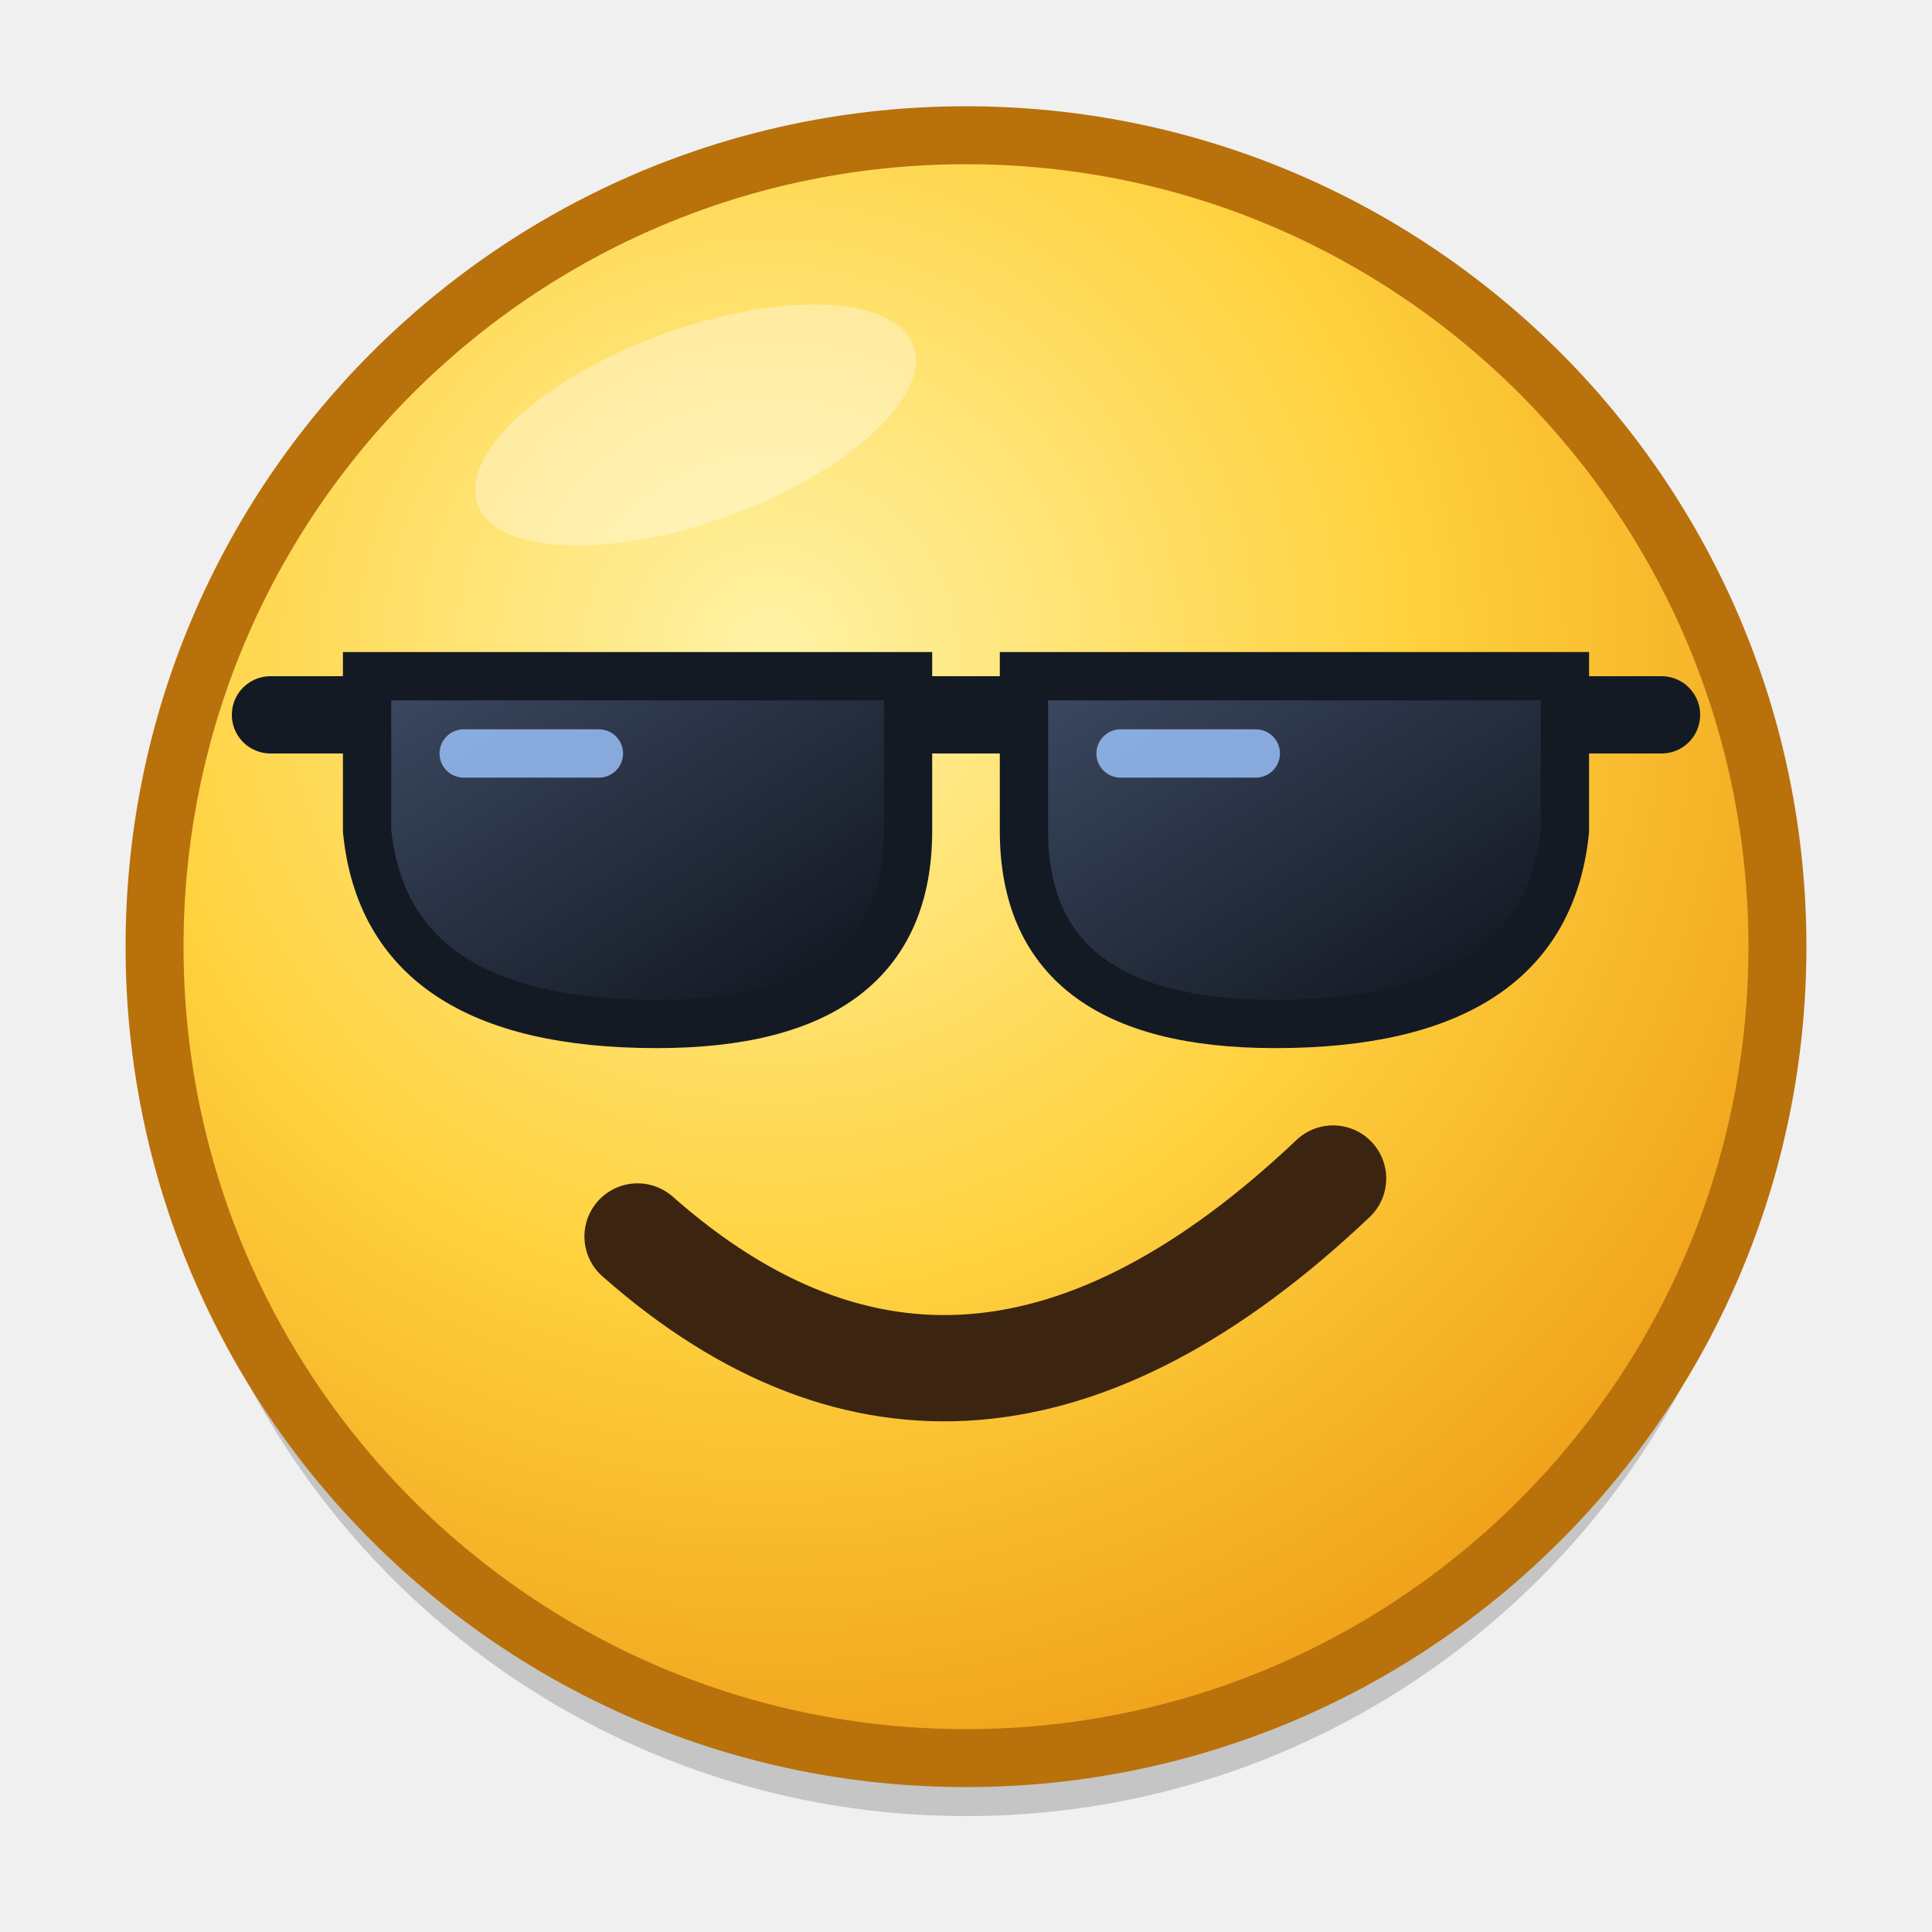
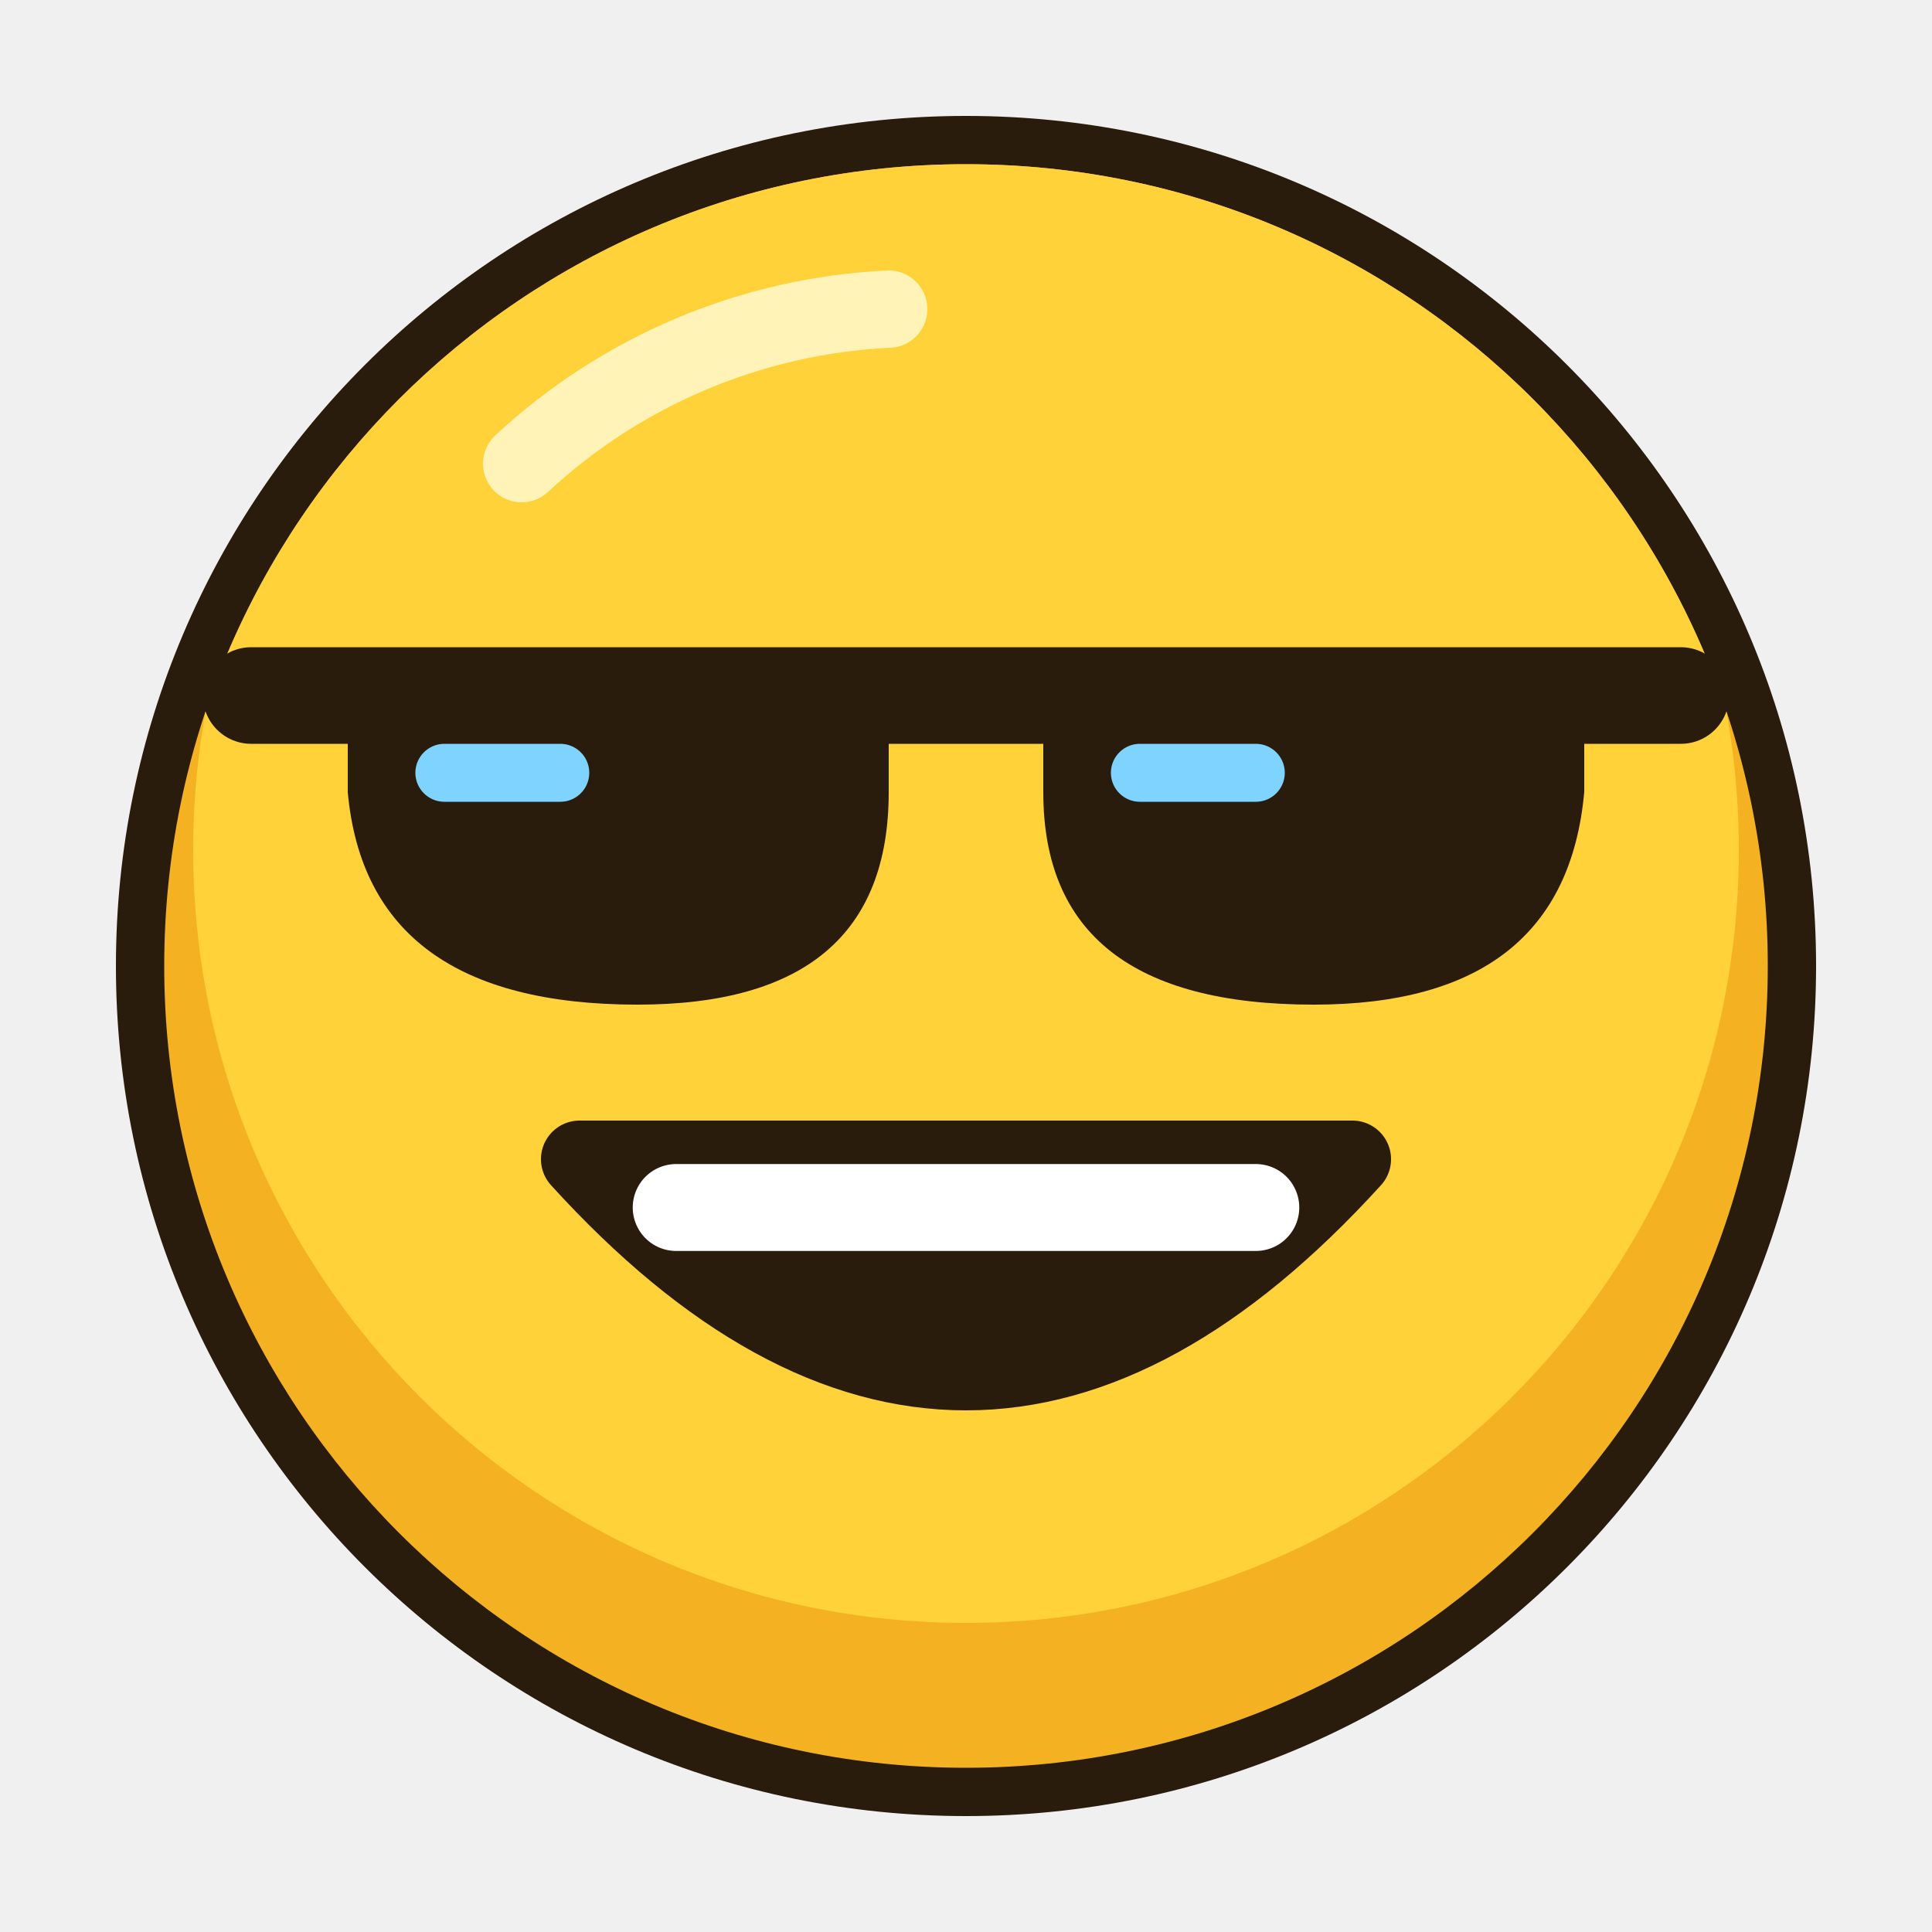
<svg xmlns="http://www.w3.org/2000/svg" viewBox="0 0 100 100">
  <defs>
-     <radialGradient id="skin" cx="38%" cy="32%" r="70%">
-       <stop offset="0" stop-color="#fff3a6" />
-       <stop offset=".55" stop-color="#ffd23f" />
-       <stop offset="1" stop-color="#f0a21a" />
-     </radialGradient>
-     <linearGradient id="lens" x1="0" y1="0" x2="1" y2="1">
-       <stop offset="0" stop-color="#3d4a63" />
-       <stop offset="1" stop-color="#0d1119" />
-     </linearGradient>
+     <clipPath id="c">
+       <circle cx="50" cy="50" r="41.5" />
+     </clipPath>
  </defs>
-   <circle cx="50" cy="52" r="42" fill="#0000002e" />
-   <circle cx="50" cy="49" r="42" fill="url(#skin)" stroke="#b9710c" stroke-width="3" />
-   <path d="M14 37 H86" stroke="#141a24" stroke-width="4" stroke-linecap="round" />
-   <path d="M19 35 H47 V43 Q47 53 34 53 Q20 53 19 43 Z" fill="url(#lens)" stroke="#141a24" stroke-width="2.5" />
-   <path d="M53 35 H81 V43 Q80 53 66 53 Q53 53 53 43 Z" fill="url(#lens)" stroke="#141a24" stroke-width="2.5" />
-   <path d="M24 39 L31 39 M58 39 L65 39" stroke="#9fc6ff" stroke-width="2.5" stroke-linecap="round" opacity=".8" />
-   <path d="M33 64 Q50 79 69 61" fill="none" stroke="#3b2410" stroke-width="5.5" stroke-linecap="round" />
-   <ellipse cx="36" cy="22" rx="12" ry="5" fill="#fff" opacity=".35" transform="rotate(-20 36 22)" />
+   <circle cx="50" cy="50" r="44" fill="#2a1c0c" />
+   <circle cx="50" cy="50" r="41.5" fill="#f4b223" />
+   <circle cx="50" cy="44" r="40" fill="#ffd23a" clip-path="url(#c)" />
+   <path d="M27 24 A30 30 0 0 1 46 16" fill="none" stroke="#fff3b8" stroke-width="4" stroke-linecap="round" />
+   <path d="M13 36 H87" stroke="#2a1c0c" stroke-width="5" stroke-linecap="round" />
+   <path d="M18 35 H46 V41 Q46 52 33 52 Q19 52 18 41 Z" fill="#2a1c0c" />
+   <path d="M54 35 H82 V41 Q81 52 68 52 Q54 52 54 41 Z" fill="#2a1c0c" />
+   <path d="M23 40 L29 40 M59 40 L65 40" stroke="#7fd4ff" stroke-width="3" stroke-linecap="round" />
+   <path d="M30 60 Q50 82 70 60 Z" fill="#2a1c0c" stroke="#2a1c0c" stroke-width="4" stroke-linejoin="round" />
+   <path d="M35 62.5 H65" stroke="#fff" stroke-width="4.5" stroke-linecap="round" />
</svg>
